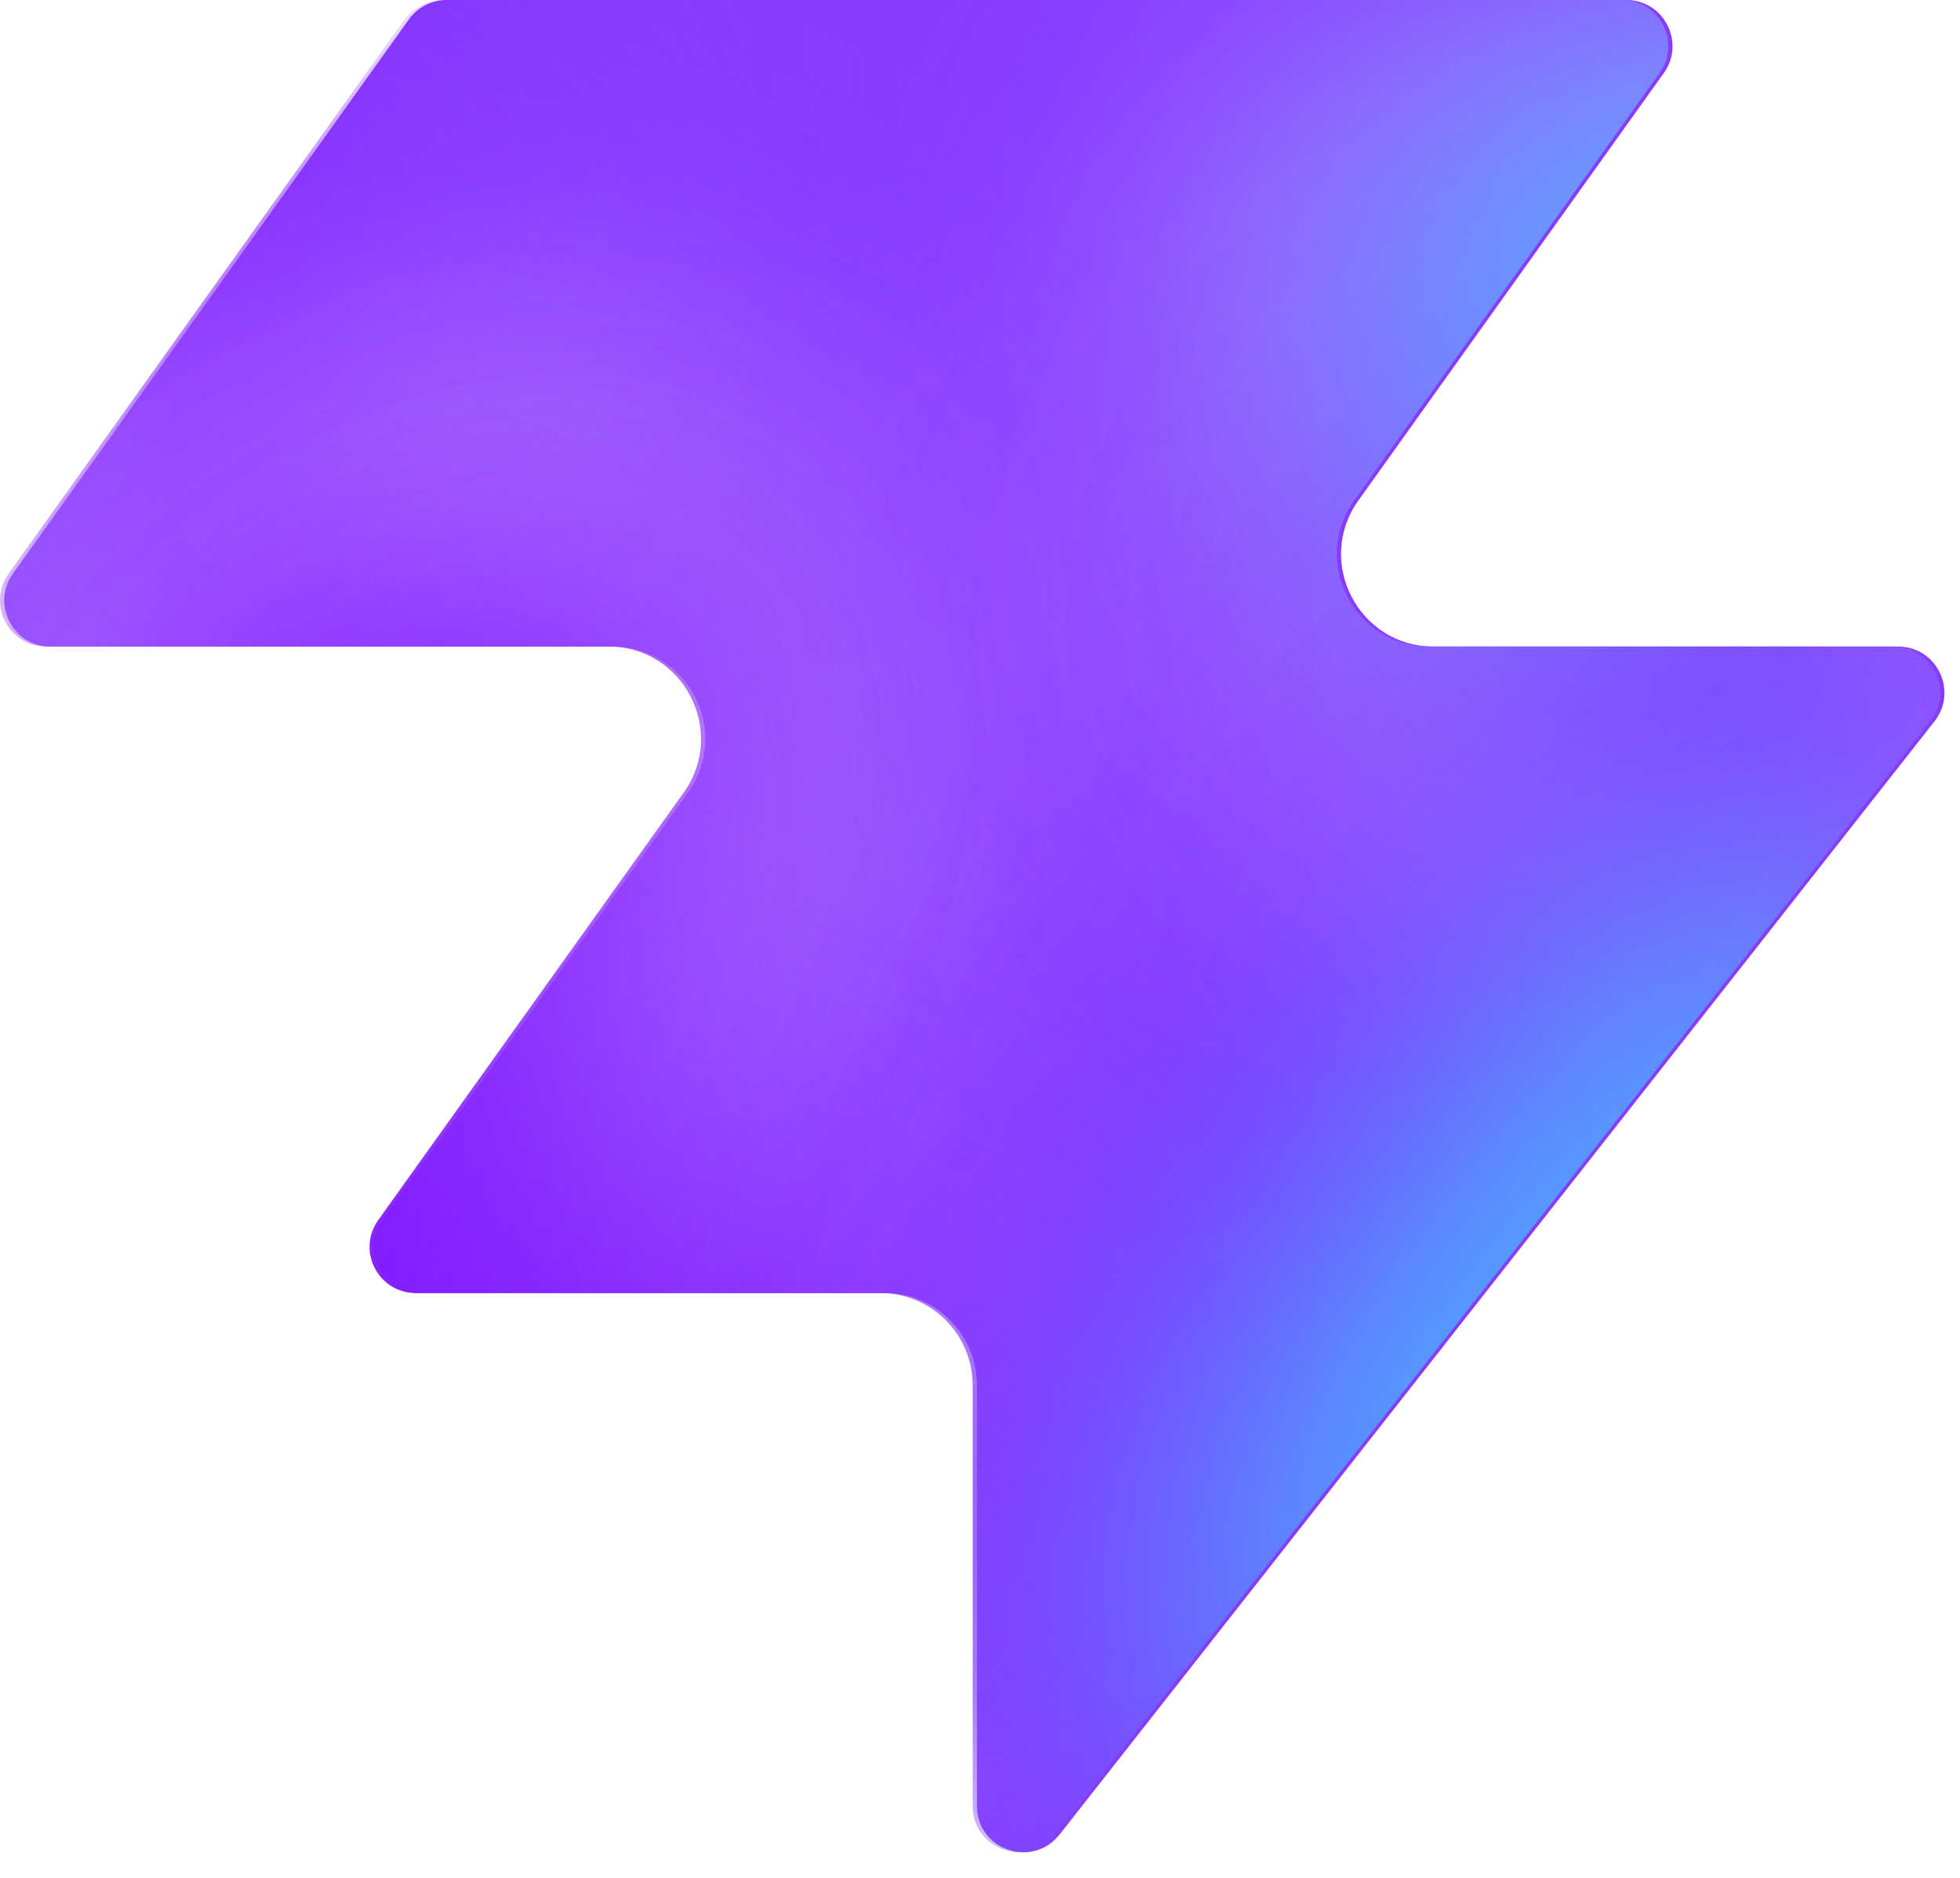
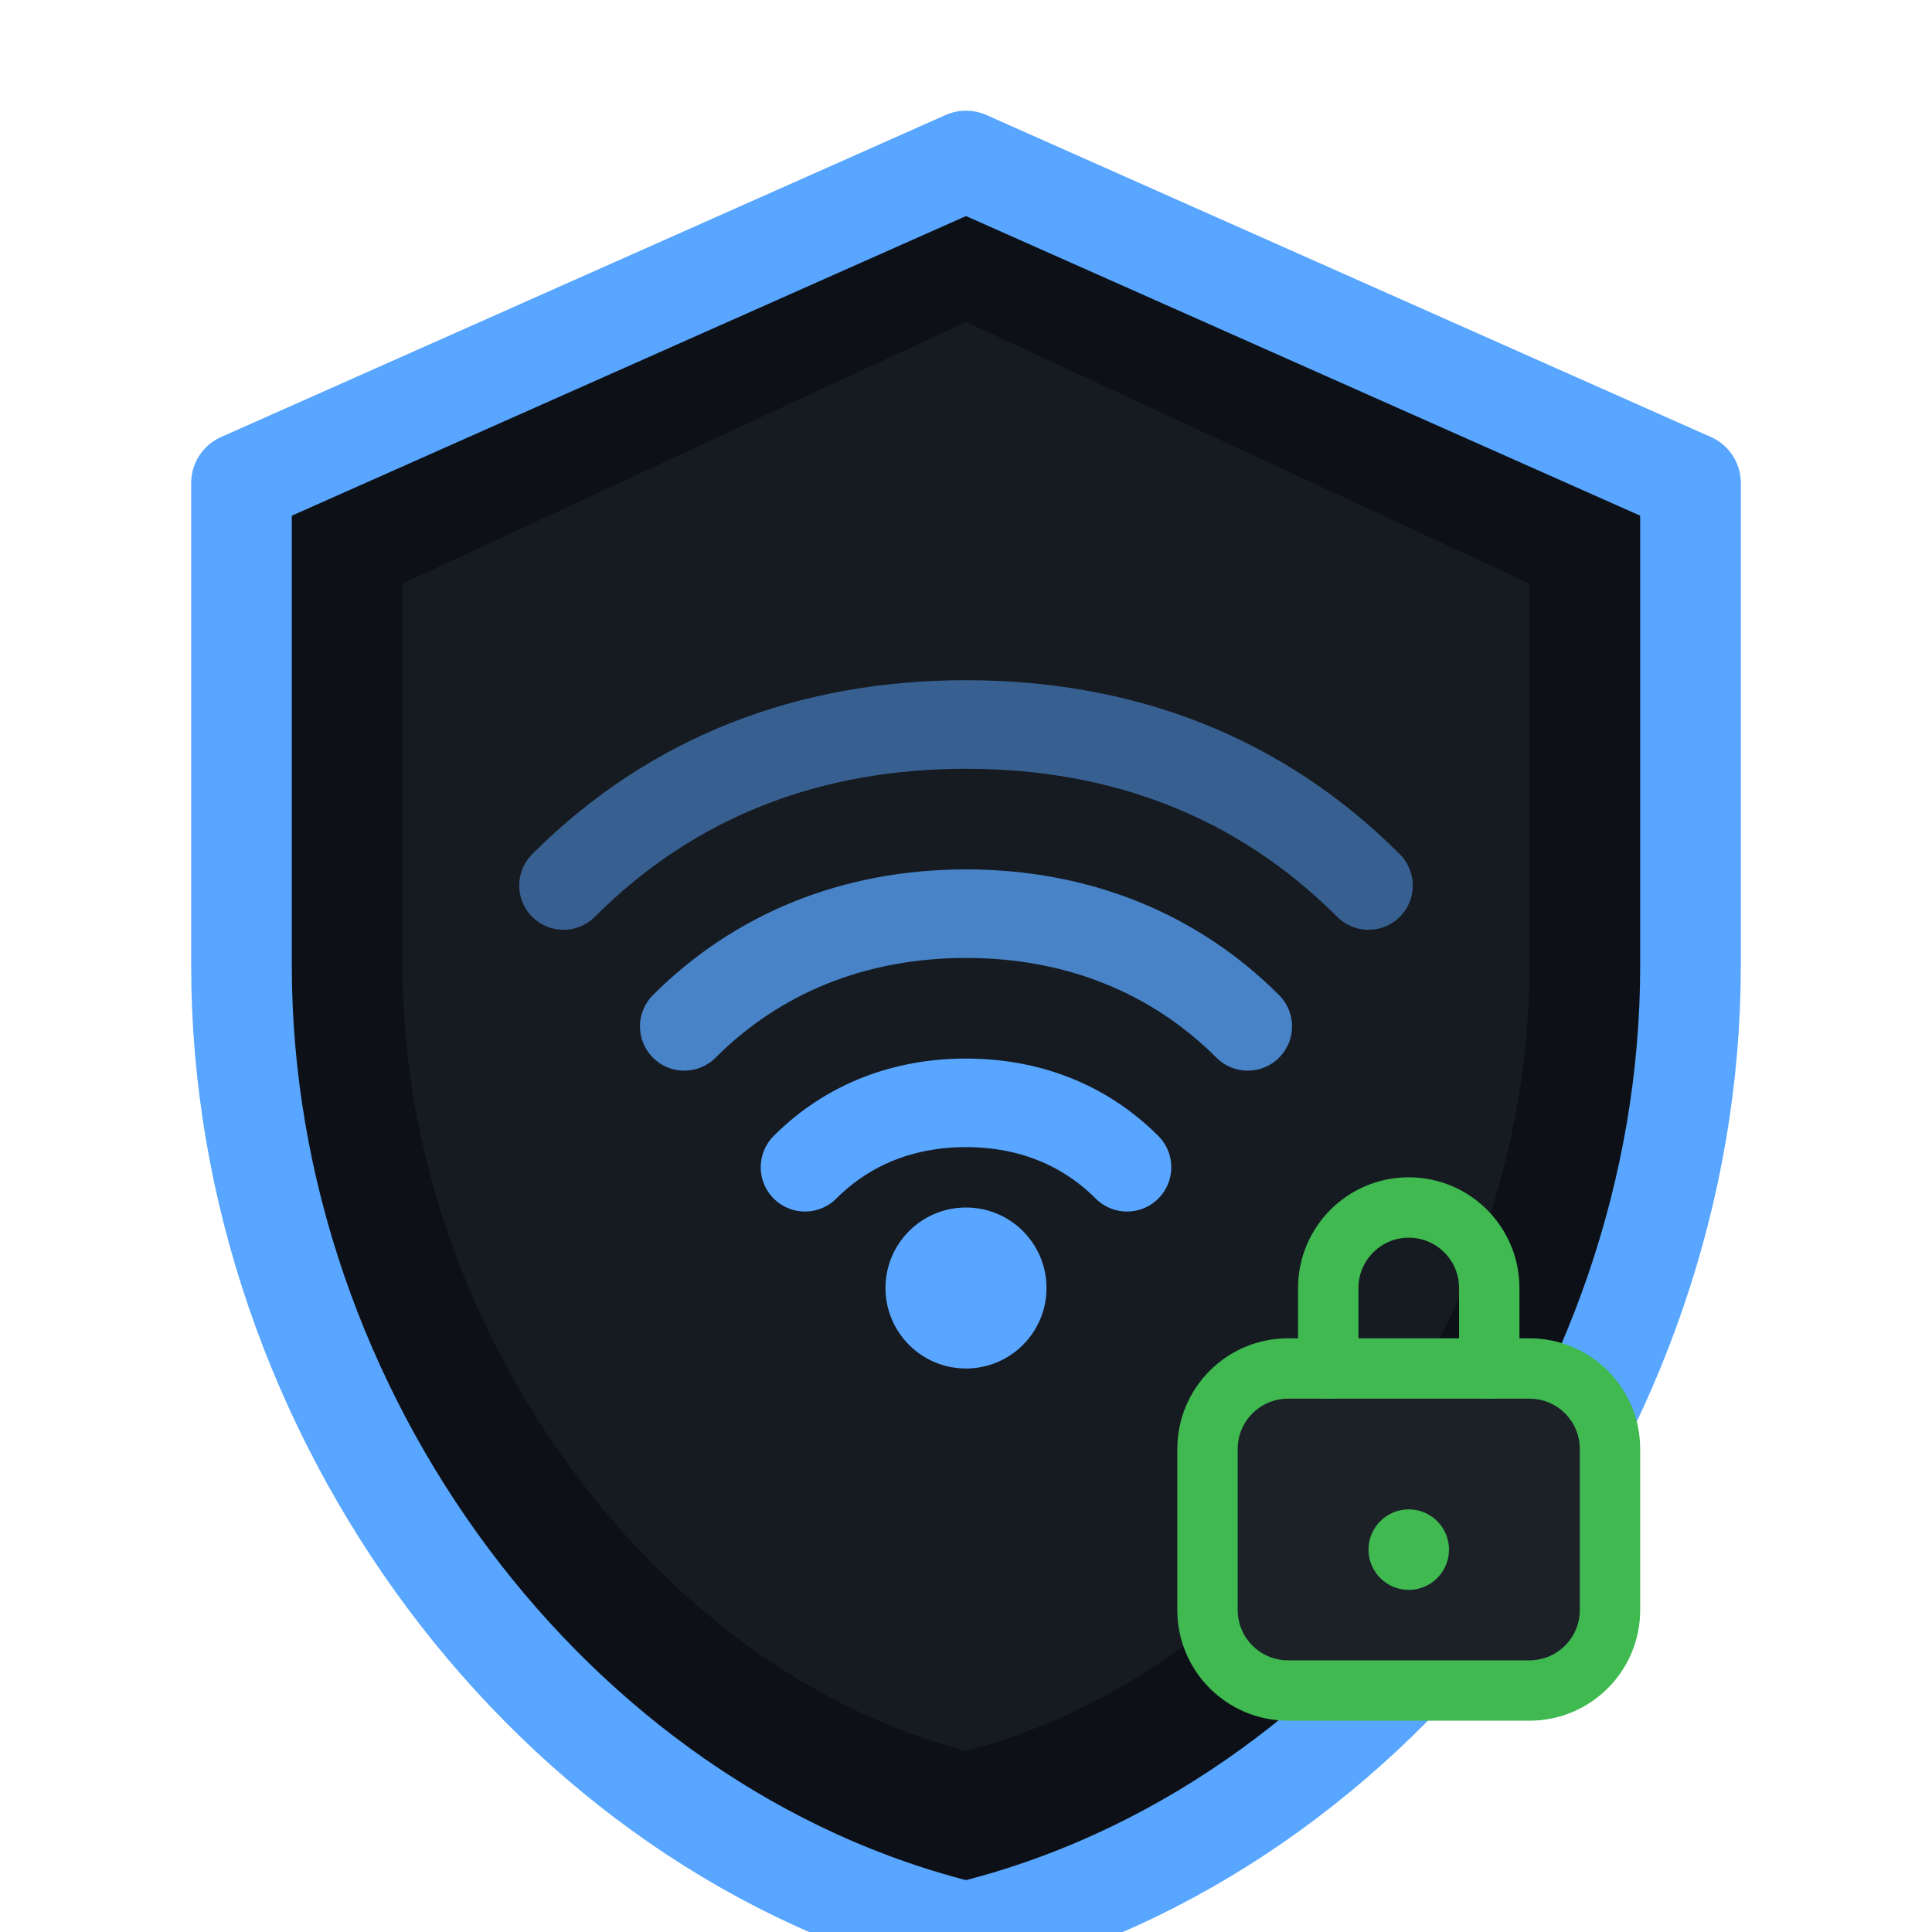
- <svg xmlns="http://www.w3.org/2000/svg" width="48" height="46" fill="none" viewBox="0 0 48 46">
-   <path fill="#863bff" d="M25.946 44.938c-.664.845-2.021.375-2.021-.698V33.937a2.26 2.26 0 0 0-2.262-2.262H10.287c-.92 0-1.456-1.04-.92-1.788l7.48-10.471c1.07-1.497 0-3.578-1.842-3.578H1.237c-.92 0-1.456-1.04-.92-1.788L10.013.474c.214-.297.556-.474.92-.474h28.894c.92 0 1.456 1.04.92 1.788l-7.48 10.471c-1.07 1.498 0 3.579 1.842 3.579h11.377c.943 0 1.473 1.088.89 1.83L25.947 44.94z" style="fill:#863bff;fill:color(display-p3 .525 .23 1);fill-opacity:1" />
-   <mask id="a" width="48" height="46" x="0" y="0" maskUnits="userSpaceOnUse" style="mask-type:alpha">
-     <path fill="#000" d="M25.842 44.938c-.664.844-2.021.375-2.021-.698V33.937a2.26 2.26 0 0 0-2.262-2.262H10.183c-.92 0-1.456-1.04-.92-1.788l7.48-10.471c1.07-1.498 0-3.579-1.842-3.579H1.133c-.92 0-1.456-1.04-.92-1.787L9.91.473c.214-.297.556-.474.92-.474h28.894c.92 0 1.456 1.04.92 1.788l-7.48 10.471c-1.07 1.498 0 3.578 1.842 3.578h11.377c.943 0 1.473 1.088.89 1.832L25.843 44.94z" style="fill:#000;fill-opacity:1" />
-   </mask>
-   <g mask="url(#a)">
-     <g filter="url(#b)">
-       <ellipse cx="5.508" cy="14.704" fill="#ede6ff" rx="5.508" ry="14.704" style="fill:#ede6ff;fill:color(display-p3 .927 .903 1);fill-opacity:1" transform="matrix(.00324 1 1 -.00324 -4.47 31.516)" />
-     </g>
-     <g filter="url(#c)">
-       <ellipse cx="10.399" cy="29.851" fill="#ede6ff" rx="10.399" ry="29.851" style="fill:#ede6ff;fill:color(display-p3 .927 .903 1);fill-opacity:1" transform="matrix(.00324 1 1 -.00324 -39.328 7.883)" />
-     </g>
-     <g filter="url(#d)">
-       <ellipse cx="5.508" cy="30.487" fill="#7e14ff" rx="5.508" ry="30.487" style="fill:#7e14ff;fill:color(display-p3 .492 .077 1);fill-opacity:1" transform="rotate(89.814 -25.913 -14.639)scale(1 -1)" />
-     </g>
-     <g filter="url(#e)">
-       <ellipse cx="5.508" cy="30.599" fill="#7e14ff" rx="5.508" ry="30.599" style="fill:#7e14ff;fill:color(display-p3 .492 .077 1);fill-opacity:1" transform="rotate(89.814 -32.644 -3.334)scale(1 -1)" />
-     </g>
-     <g filter="url(#f)">
-       <ellipse cx="5.508" cy="30.599" fill="#7e14ff" rx="5.508" ry="30.599" style="fill:#7e14ff;fill:color(display-p3 .492 .077 1);fill-opacity:1" transform="matrix(.00324 1 1 -.00324 -34.34 30.47)" />
-     </g>
-     <g filter="url(#g)">
-       <ellipse cx="14.072" cy="22.078" fill="#ede6ff" rx="14.072" ry="22.078" style="fill:#ede6ff;fill:color(display-p3 .927 .903 1);fill-opacity:1" transform="rotate(93.35 24.506 48.493)scale(-1 1)" />
-     </g>
-     <g filter="url(#h)">
-       <ellipse cx="3.47" cy="21.501" fill="#7e14ff" rx="3.47" ry="21.501" style="fill:#7e14ff;fill:color(display-p3 .492 .077 1);fill-opacity:1" transform="rotate(89.009 28.708 47.59)scale(-1 1)" />
-     </g>
-     <g filter="url(#i)">
-       <ellipse cx="3.47" cy="21.501" fill="#7e14ff" rx="3.47" ry="21.501" style="fill:#7e14ff;fill:color(display-p3 .492 .077 1);fill-opacity:1" transform="rotate(89.009 28.708 47.59)scale(-1 1)" />
-     </g>
-     <g filter="url(#j)">
-       <ellipse cx=".387" cy="8.972" fill="#7e14ff" rx="4.407" ry="29.108" style="fill:#7e14ff;fill:color(display-p3 .492 .077 1);fill-opacity:1" transform="rotate(39.51 .387 8.972)" />
-     </g>
-     <g filter="url(#k)">
-       <ellipse cx="47.523" cy="-6.092" fill="#7e14ff" rx="4.407" ry="29.108" style="fill:#7e14ff;fill:color(display-p3 .492 .077 1);fill-opacity:1" transform="rotate(37.892 47.523 -6.092)" />
-     </g>
-     <g filter="url(#l)">
-       <ellipse cx="41.412" cy="6.333" fill="#47bfff" rx="5.971" ry="9.665" style="fill:#47bfff;fill:color(display-p3 .28 .748 1);fill-opacity:1" transform="rotate(37.892 41.412 6.333)" />
-     </g>
-     <g filter="url(#m)">
-       <ellipse cx="-1.879" cy="38.332" fill="#7e14ff" rx="4.407" ry="29.108" style="fill:#7e14ff;fill:color(display-p3 .492 .077 1);fill-opacity:1" transform="rotate(37.892 -1.88 38.332)" />
-     </g>
-     <g filter="url(#n)">
-       <ellipse cx="-1.879" cy="38.332" fill="#7e14ff" rx="4.407" ry="29.108" style="fill:#7e14ff;fill:color(display-p3 .492 .077 1);fill-opacity:1" transform="rotate(37.892 -1.88 38.332)" />
-     </g>
-     <g filter="url(#o)">
-       <ellipse cx="35.651" cy="29.907" fill="#7e14ff" rx="4.407" ry="29.108" style="fill:#7e14ff;fill:color(display-p3 .492 .077 1);fill-opacity:1" transform="rotate(37.892 35.651 29.907)" />
-     </g>
-     <g filter="url(#p)">
-       <ellipse cx="38.418" cy="32.4" fill="#47bfff" rx="5.971" ry="15.297" style="fill:#47bfff;fill:color(display-p3 .28 .748 1);fill-opacity:1" transform="rotate(37.892 38.418 32.4)" />
-     </g>
-   </g>
-   <defs>
-     <filter id="b" width="60.045" height="41.654" x="-19.77" y="16.149" color-interpolation-filters="sRGB" filterUnits="userSpaceOnUse">
-       <feFlood flood-opacity="0" result="BackgroundImageFix" />
-       <feBlend in="SourceGraphic" in2="BackgroundImageFix" result="shape" />
-       <feGaussianBlur result="effect1_foregroundBlur_2002_17158" stdDeviation="7.659" />
-     </filter>
-     <filter id="c" width="90.34" height="51.437" x="-54.613" y="-7.533" color-interpolation-filters="sRGB" filterUnits="userSpaceOnUse">
-       <feFlood flood-opacity="0" result="BackgroundImageFix" />
-       <feBlend in="SourceGraphic" in2="BackgroundImageFix" result="shape" />
-       <feGaussianBlur result="effect1_foregroundBlur_2002_17158" stdDeviation="7.659" />
-     </filter>
-     <filter id="d" width="79.355" height="29.4" x="-49.64" y="2.03" color-interpolation-filters="sRGB" filterUnits="userSpaceOnUse">
-       <feFlood flood-opacity="0" result="BackgroundImageFix" />
-       <feBlend in="SourceGraphic" in2="BackgroundImageFix" result="shape" />
-       <feGaussianBlur result="effect1_foregroundBlur_2002_17158" stdDeviation="4.596" />
-     </filter>
-     <filter id="e" width="79.579" height="29.4" x="-45.045" y="20.029" color-interpolation-filters="sRGB" filterUnits="userSpaceOnUse">
-       <feFlood flood-opacity="0" result="BackgroundImageFix" />
-       <feBlend in="SourceGraphic" in2="BackgroundImageFix" result="shape" />
-       <feGaussianBlur result="effect1_foregroundBlur_2002_17158" stdDeviation="4.596" />
-     </filter>
-     <filter id="f" width="79.579" height="29.4" x="-43.513" y="21.178" color-interpolation-filters="sRGB" filterUnits="userSpaceOnUse">
-       <feFlood flood-opacity="0" result="BackgroundImageFix" />
-       <feBlend in="SourceGraphic" in2="BackgroundImageFix" result="shape" />
-       <feGaussianBlur result="effect1_foregroundBlur_2002_17158" stdDeviation="4.596" />
-     </filter>
-     <filter id="g" width="74.749" height="58.852" x="15.756" y="-17.901" color-interpolation-filters="sRGB" filterUnits="userSpaceOnUse">
-       <feFlood flood-opacity="0" result="BackgroundImageFix" />
-       <feBlend in="SourceGraphic" in2="BackgroundImageFix" result="shape" />
-       <feGaussianBlur result="effect1_foregroundBlur_2002_17158" stdDeviation="7.659" />
-     </filter>
-     <filter id="h" width="61.377" height="25.362" x="23.548" y="2.284" color-interpolation-filters="sRGB" filterUnits="userSpaceOnUse">
-       <feFlood flood-opacity="0" result="BackgroundImageFix" />
-       <feBlend in="SourceGraphic" in2="BackgroundImageFix" result="shape" />
-       <feGaussianBlur result="effect1_foregroundBlur_2002_17158" stdDeviation="4.596" />
-     </filter>
-     <filter id="i" width="61.377" height="25.362" x="23.548" y="2.284" color-interpolation-filters="sRGB" filterUnits="userSpaceOnUse">
-       <feFlood flood-opacity="0" result="BackgroundImageFix" />
-       <feBlend in="SourceGraphic" in2="BackgroundImageFix" result="shape" />
-       <feGaussianBlur result="effect1_foregroundBlur_2002_17158" stdDeviation="4.596" />
-     </filter>
-     <filter id="j" width="56.045" height="63.649" x="-27.636" y="-22.853" color-interpolation-filters="sRGB" filterUnits="userSpaceOnUse">
-       <feFlood flood-opacity="0" result="BackgroundImageFix" />
-       <feBlend in="SourceGraphic" in2="BackgroundImageFix" result="shape" />
-       <feGaussianBlur result="effect1_foregroundBlur_2002_17158" stdDeviation="4.596" />
-     </filter>
-     <filter id="k" width="54.814" height="64.646" x="20.116" y="-38.415" color-interpolation-filters="sRGB" filterUnits="userSpaceOnUse">
-       <feFlood flood-opacity="0" result="BackgroundImageFix" />
-       <feBlend in="SourceGraphic" in2="BackgroundImageFix" result="shape" />
-       <feGaussianBlur result="effect1_foregroundBlur_2002_17158" stdDeviation="4.596" />
-     </filter>
-     <filter id="l" width="33.541" height="35.313" x="24.641" y="-11.323" color-interpolation-filters="sRGB" filterUnits="userSpaceOnUse">
-       <feFlood flood-opacity="0" result="BackgroundImageFix" />
-       <feBlend in="SourceGraphic" in2="BackgroundImageFix" result="shape" />
-       <feGaussianBlur result="effect1_foregroundBlur_2002_17158" stdDeviation="4.596" />
-     </filter>
-     <filter id="m" width="54.814" height="64.646" x="-29.286" y="6.009" color-interpolation-filters="sRGB" filterUnits="userSpaceOnUse">
-       <feFlood flood-opacity="0" result="BackgroundImageFix" />
-       <feBlend in="SourceGraphic" in2="BackgroundImageFix" result="shape" />
-       <feGaussianBlur result="effect1_foregroundBlur_2002_17158" stdDeviation="4.596" />
-     </filter>
-     <filter id="n" width="54.814" height="64.646" x="-29.286" y="6.009" color-interpolation-filters="sRGB" filterUnits="userSpaceOnUse">
-       <feFlood flood-opacity="0" result="BackgroundImageFix" />
-       <feBlend in="SourceGraphic" in2="BackgroundImageFix" result="shape" />
-       <feGaussianBlur result="effect1_foregroundBlur_2002_17158" stdDeviation="4.596" />
-     </filter>
-     <filter id="o" width="54.814" height="64.646" x="8.244" y="-2.416" color-interpolation-filters="sRGB" filterUnits="userSpaceOnUse">
-       <feFlood flood-opacity="0" result="BackgroundImageFix" />
-       <feBlend in="SourceGraphic" in2="BackgroundImageFix" result="shape" />
-       <feGaussianBlur result="effect1_foregroundBlur_2002_17158" stdDeviation="4.596" />
-     </filter>
-     <filter id="p" width="39.409" height="43.623" x="18.713" y="10.588" color-interpolation-filters="sRGB" filterUnits="userSpaceOnUse">
-       <feFlood flood-opacity="0" result="BackgroundImageFix" />
-       <feBlend in="SourceGraphic" in2="BackgroundImageFix" result="shape" />
-       <feGaussianBlur result="effect1_foregroundBlur_2002_17158" stdDeviation="4.596" />
-     </filter>
-   </defs>
+ <svg xmlns="http://www.w3.org/2000/svg" width="48" height="48" viewBox="0 0 48 48" fill="none">
+   <path d="M24 4L6 12v12c0 11.1 7.7 21.5 18 24 10.3-2.5 18-12.9 18-24V12L24 4z" fill="#0d1117" stroke="#58a6ff" stroke-width="2.5" stroke-linejoin="round" />
+   <path d="M24 8L10 14.5v9.5c0 9 6.3 17.5 14 19.5 7.7-2 14-10.5 14-19.5v-9.5L24 8z" fill="#161b22" />
+   <path d="M14 22c2.7-2.7 6.1-4 10-4s7.3 1.3 10 4" stroke="#58a6ff" stroke-width="2.2" stroke-linecap="round" fill="none" opacity="0.5" />
+   <path d="M17 25.5c1.8-1.8 4.2-2.8 7-2.8s5.2 1 7 2.8" stroke="#58a6ff" stroke-width="2.2" stroke-linecap="round" fill="none" opacity="0.75" />
+   <path d="M20 29c1.1-1.1 2.5-1.6 4-1.6s2.9.5 4 1.6" stroke="#58a6ff" stroke-width="2.2" stroke-linecap="round" fill="none" />
+   <circle cx="24" cy="32" r="2" fill="#58a6ff" />
+   <rect x="30" y="34" width="10" height="8" rx="2" fill="#1c2128" stroke="#3fb950" stroke-width="1.5" />
+   <path d="M33 34v-2a2 2 0 0 1 4 0v2" stroke="#3fb950" stroke-width="1.5" stroke-linecap="round" fill="none" />
+   <circle cx="35" cy="38.5" r="1" fill="#3fb950" />
</svg>
